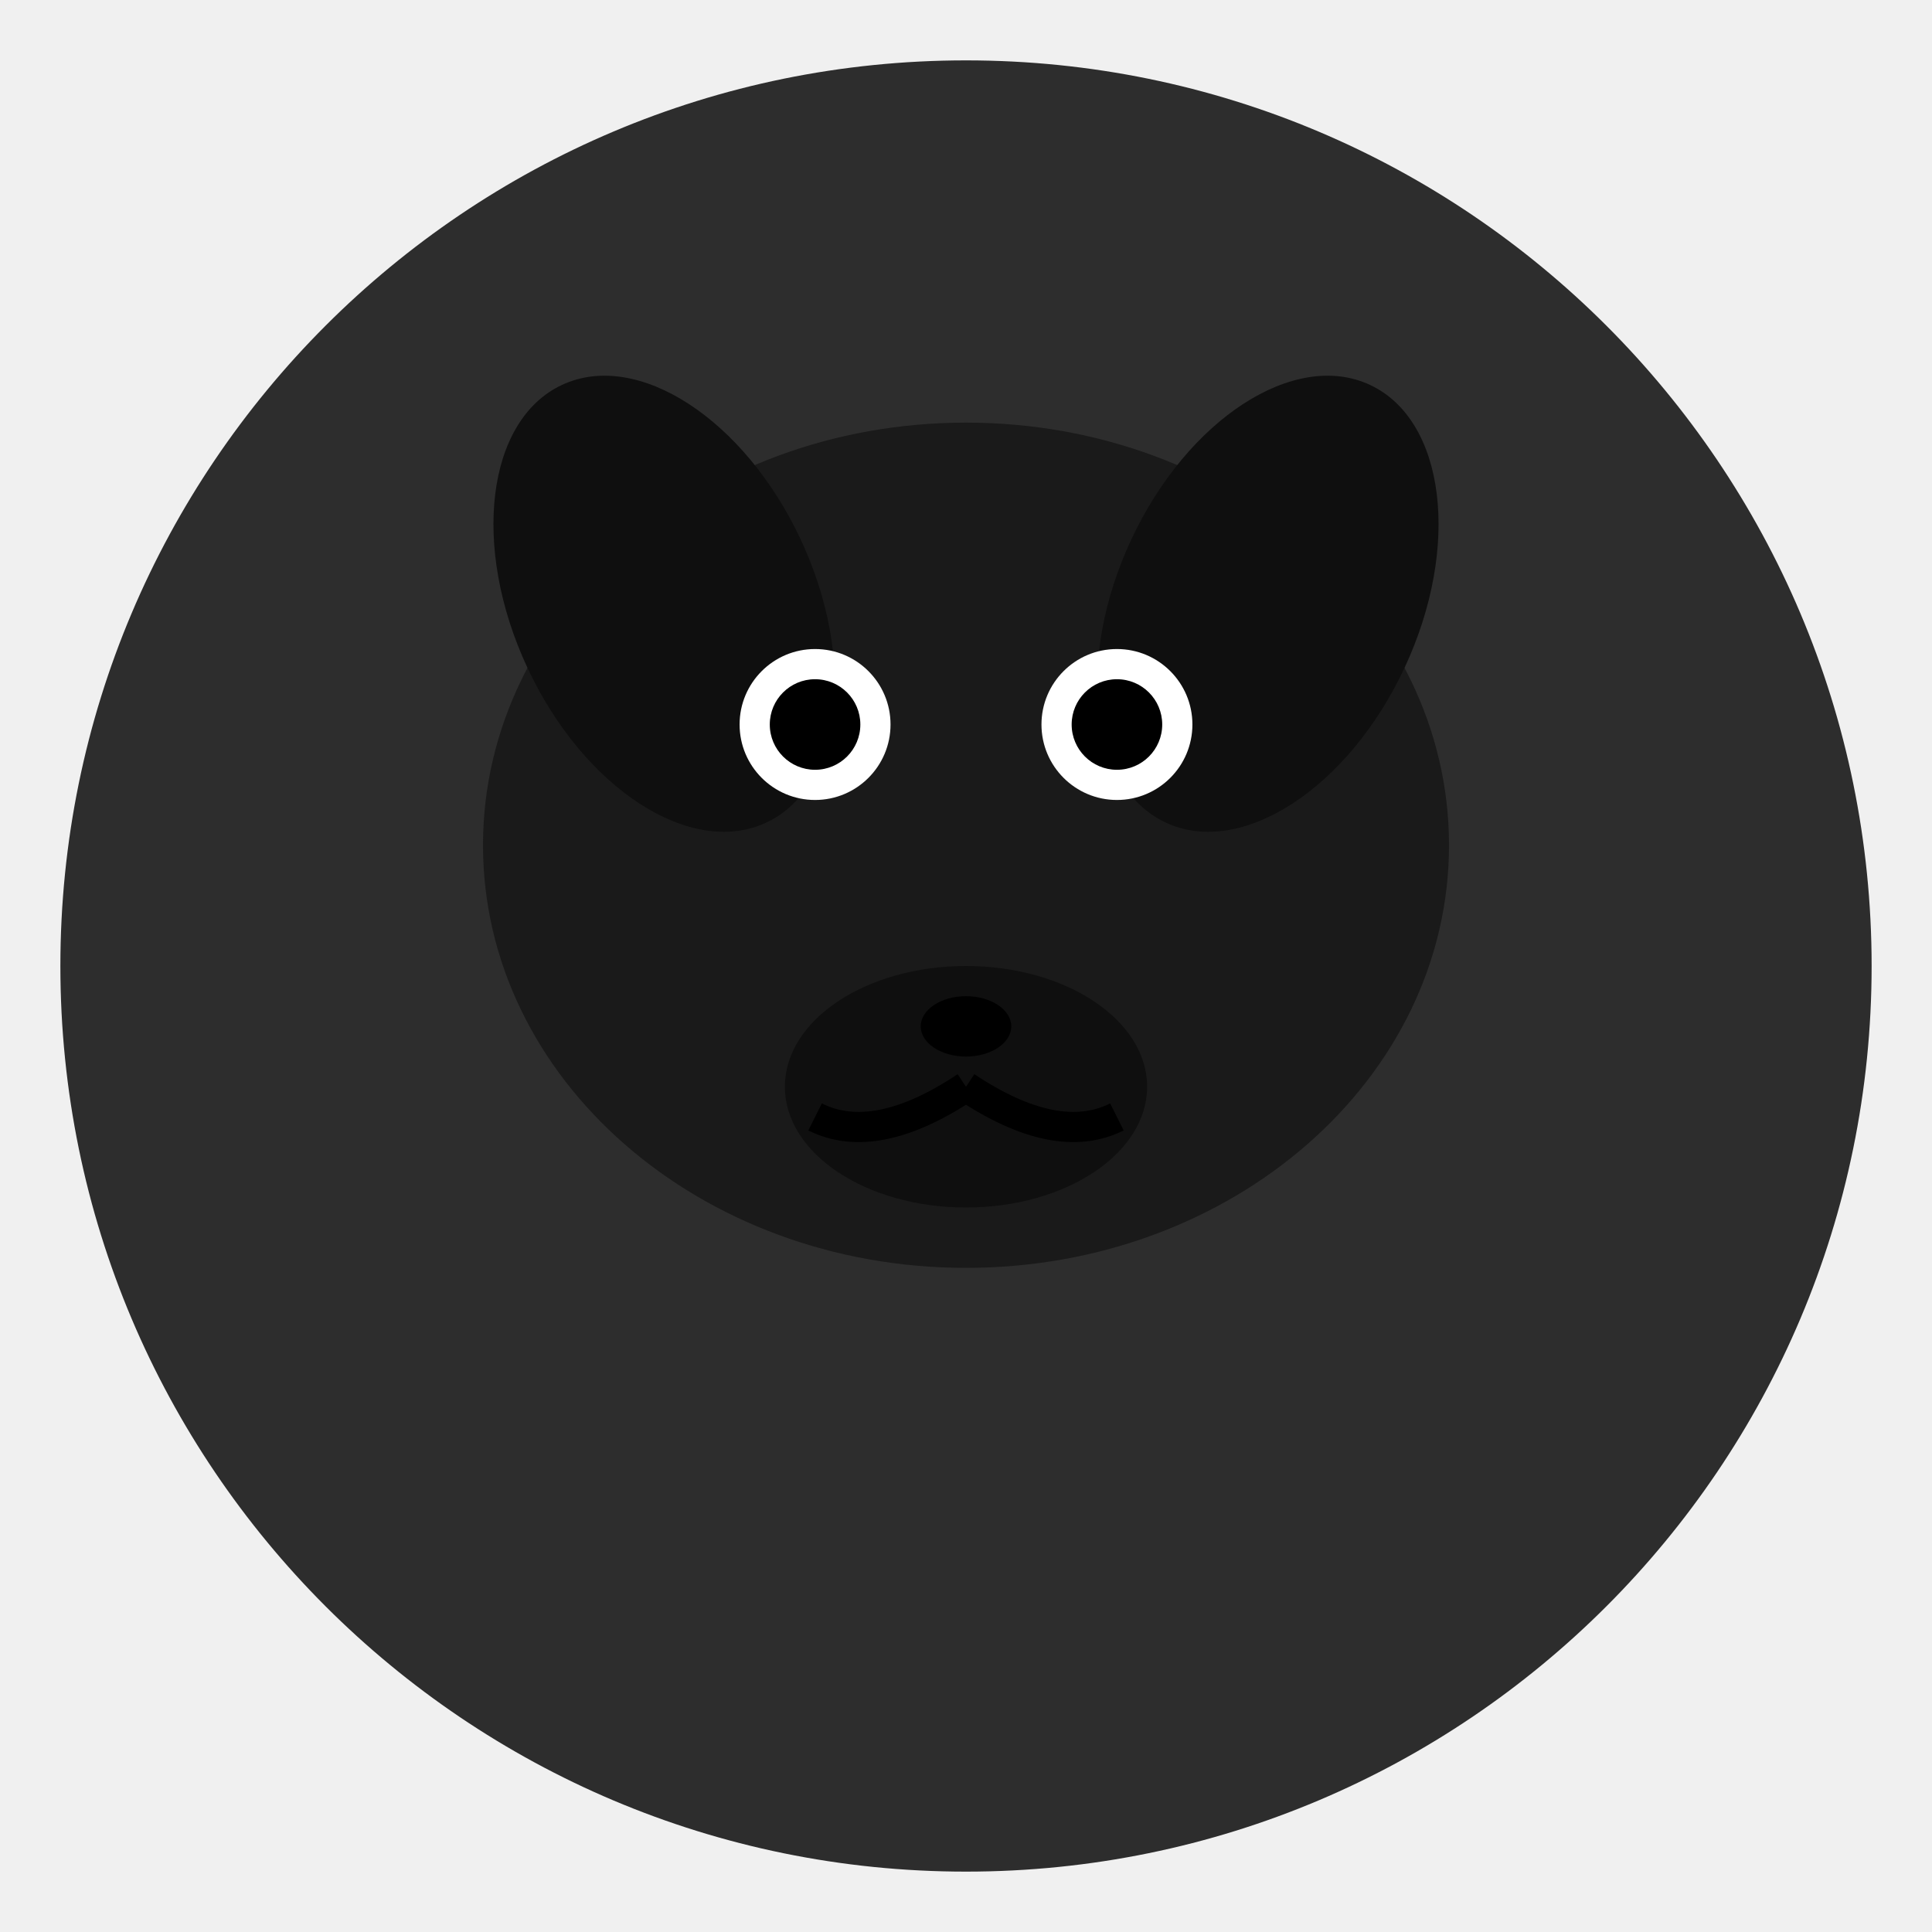
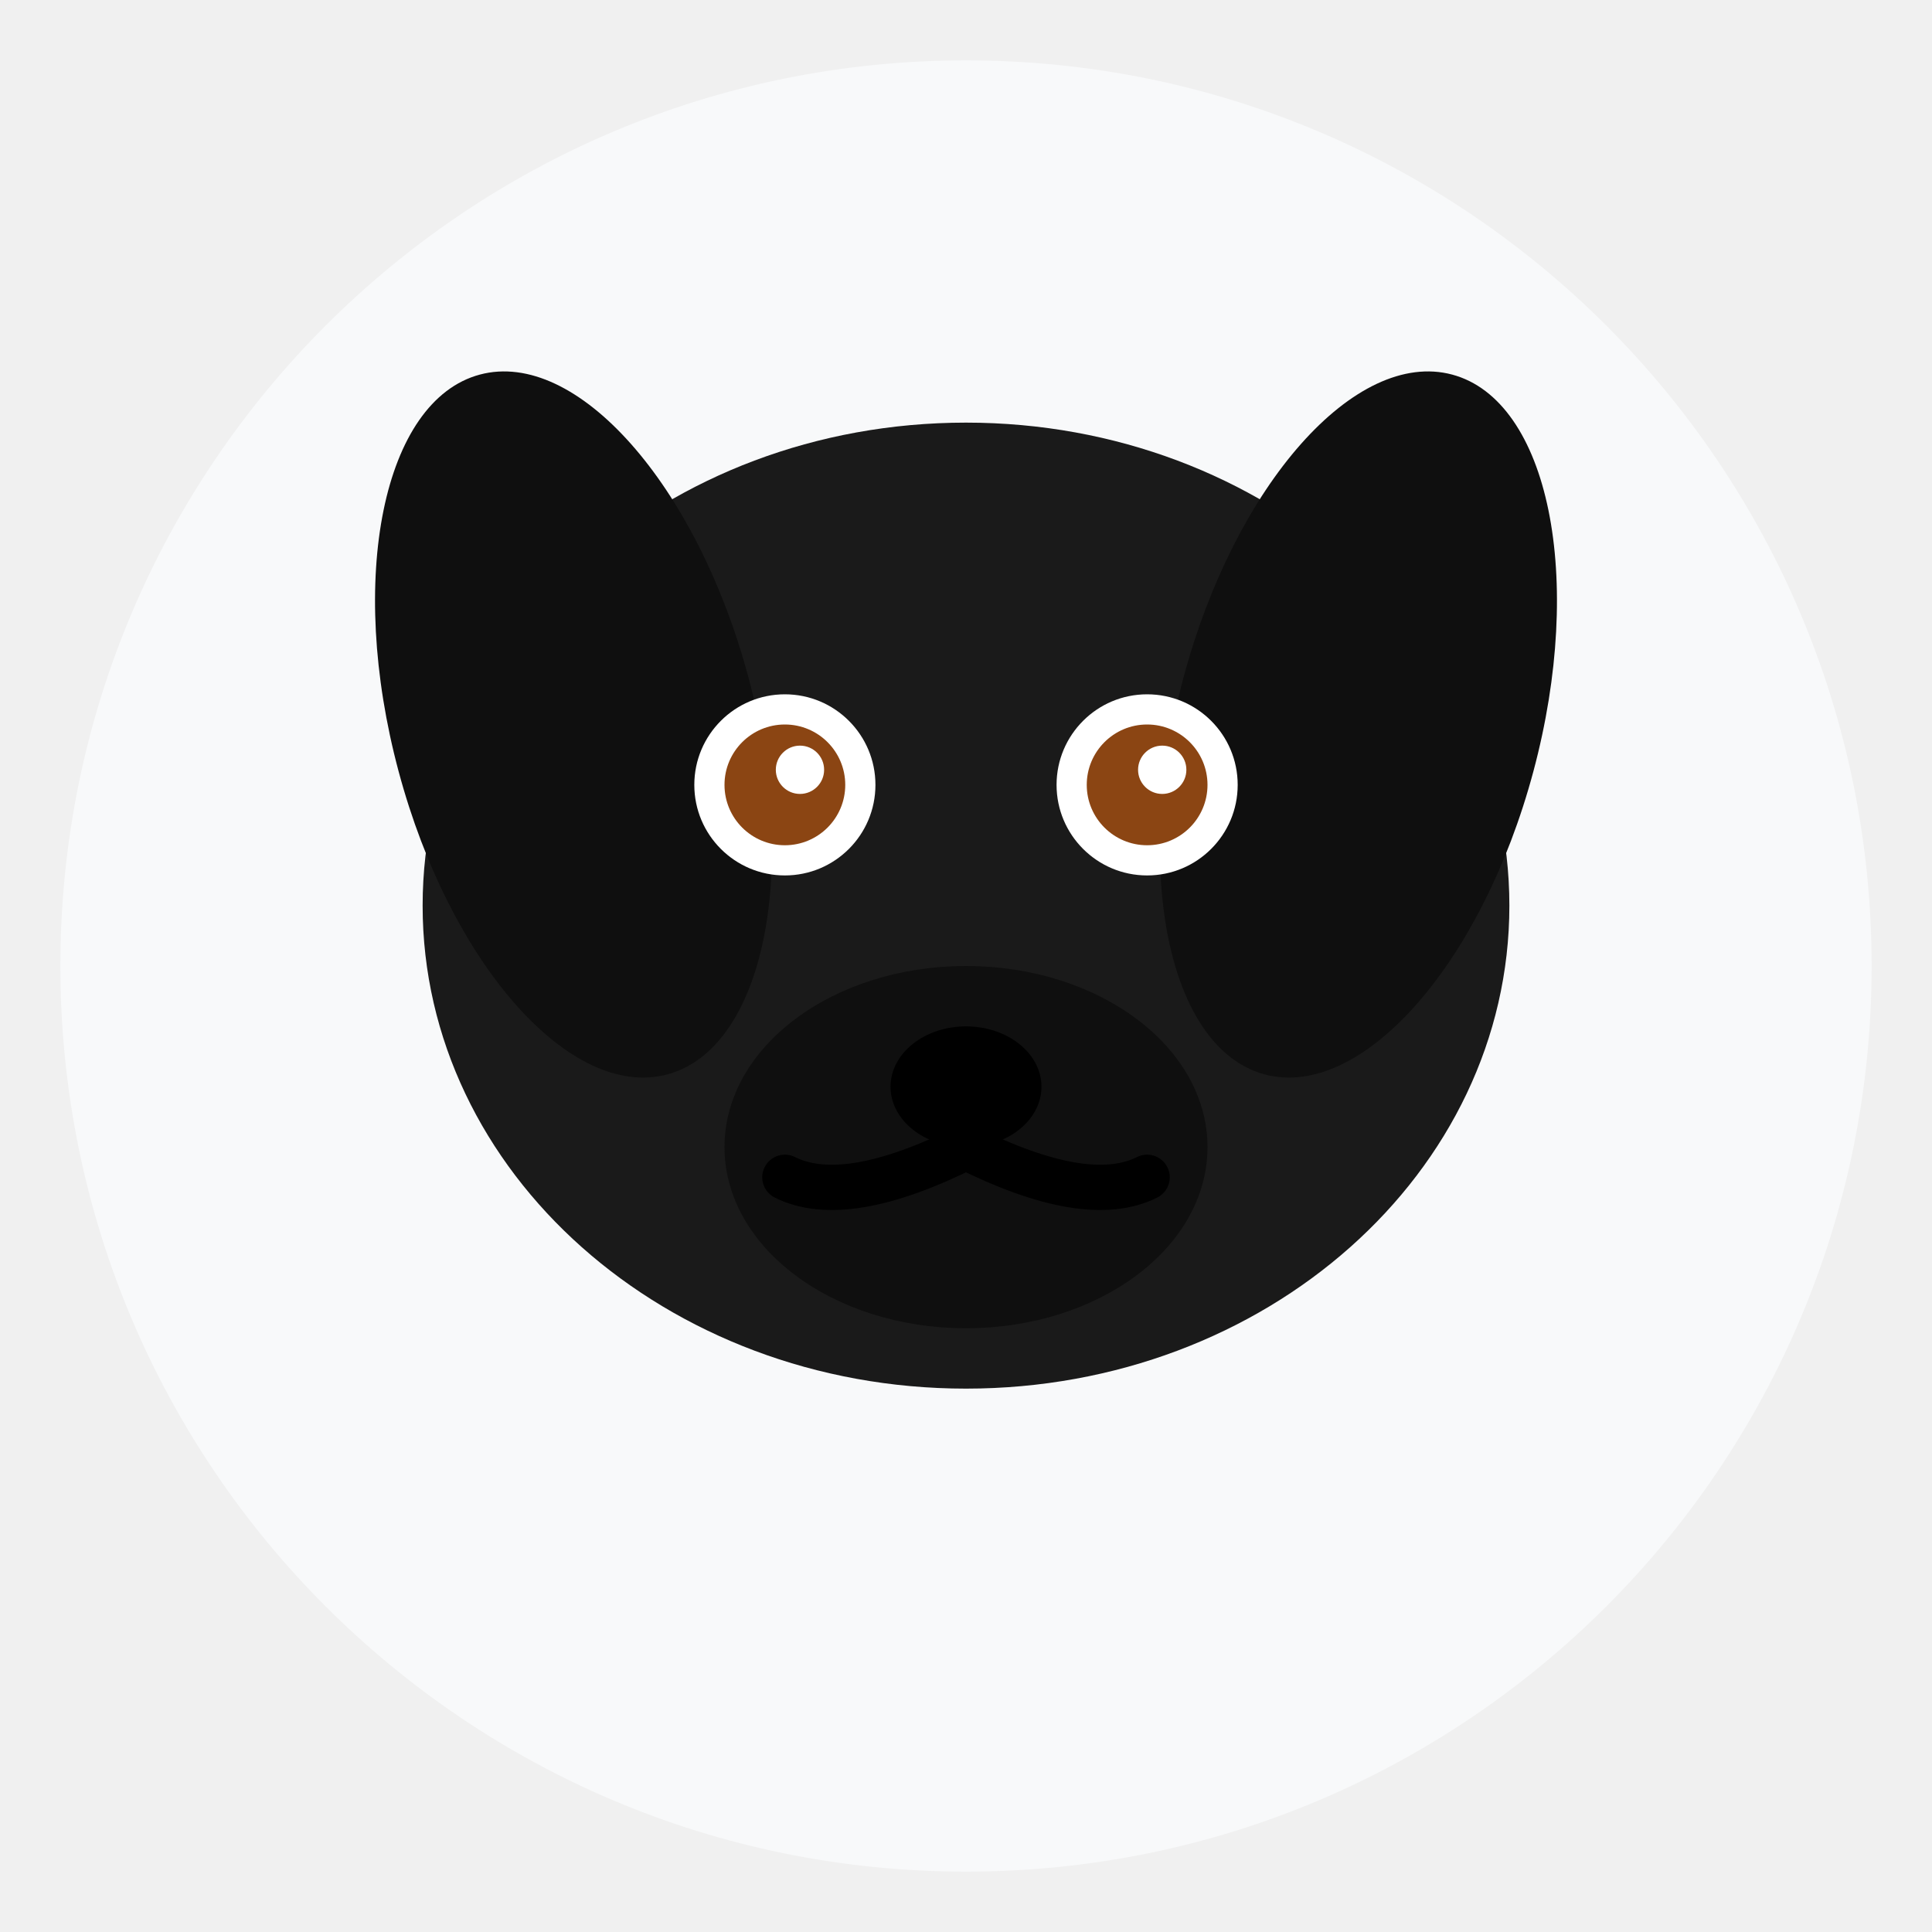
<svg xmlns="http://www.w3.org/2000/svg" viewBox="0 0 64 64" width="64" height="64">
-   <circle cx="32" cy="32" r="30" fill="#2d2d2d" />
-   <ellipse cx="32" cy="28" rx="16" ry="14" fill="#1a1a1a" />
-   <ellipse cx="22" cy="20" rx="5" ry="8" fill="#0f0f0f" transform="rotate(-25 22 20)" />
-   <ellipse cx="42" cy="20" rx="5" ry="8" fill="#0f0f0f" transform="rotate(25 42 20)" />
-   <ellipse cx="32" cy="36" rx="6" ry="4" fill="#0f0f0f" />
-   <circle cx="27" cy="24" r="2.5" fill="#fff" />
-   <circle cx="37" cy="24" r="2.5" fill="#fff" />
-   <circle cx="27" cy="24" r="1.5" fill="#000" />
-   <circle cx="37" cy="24" r="1.5" fill="#000" />
-   <ellipse cx="32" cy="34" rx="1.5" ry="1" fill="#000" />
-   <path d="M32 36 Q29 38 27 37" stroke="#000" stroke-width="1" fill="none" />
-   <path d="M32 36 Q35 38 37 37" stroke="#000" stroke-width="1" fill="none" />
+   <circle cx="32" cy="32" r="30" fill="#f8f9fa" />
+   <ellipse cx="32" cy="30" rx="18" ry="16" fill="#1a1a1a" />
+   <ellipse cx="19" cy="24" rx="6" ry="12" fill="#0f0f0f" transform="rotate(-15 19 24)" />
+   <ellipse cx="45" cy="24" rx="6" ry="12" fill="#0f0f0f" transform="rotate(15 45 24)" />
+   <ellipse cx="32" cy="38" rx="8" ry="6" fill="#0f0f0f" />
+   <circle cx="26" cy="26" r="3" fill="#fff" />
+   <circle cx="38" cy="26" r="3" fill="#fff" />
+   <circle cx="26" cy="26" r="2" fill="#8B4513" />
+   <circle cx="38" cy="26" r="2" fill="#8B4513" />
+   <circle cx="26.5" cy="25.5" r="0.8" fill="#fff" />
+   <circle cx="38.5" cy="25.5" r="0.8" fill="#fff" />
+   <ellipse cx="32" cy="36" rx="2.5" ry="2" fill="#000" />
+   <path d="M32 38 Q28 40 26 39" stroke="#000" stroke-width="1.5" fill="none" stroke-linecap="round" />
+   <path d="M32 38 Q36 40 38 39" stroke="#000" stroke-width="1.5" fill="none" stroke-linecap="round" />
</svg>
